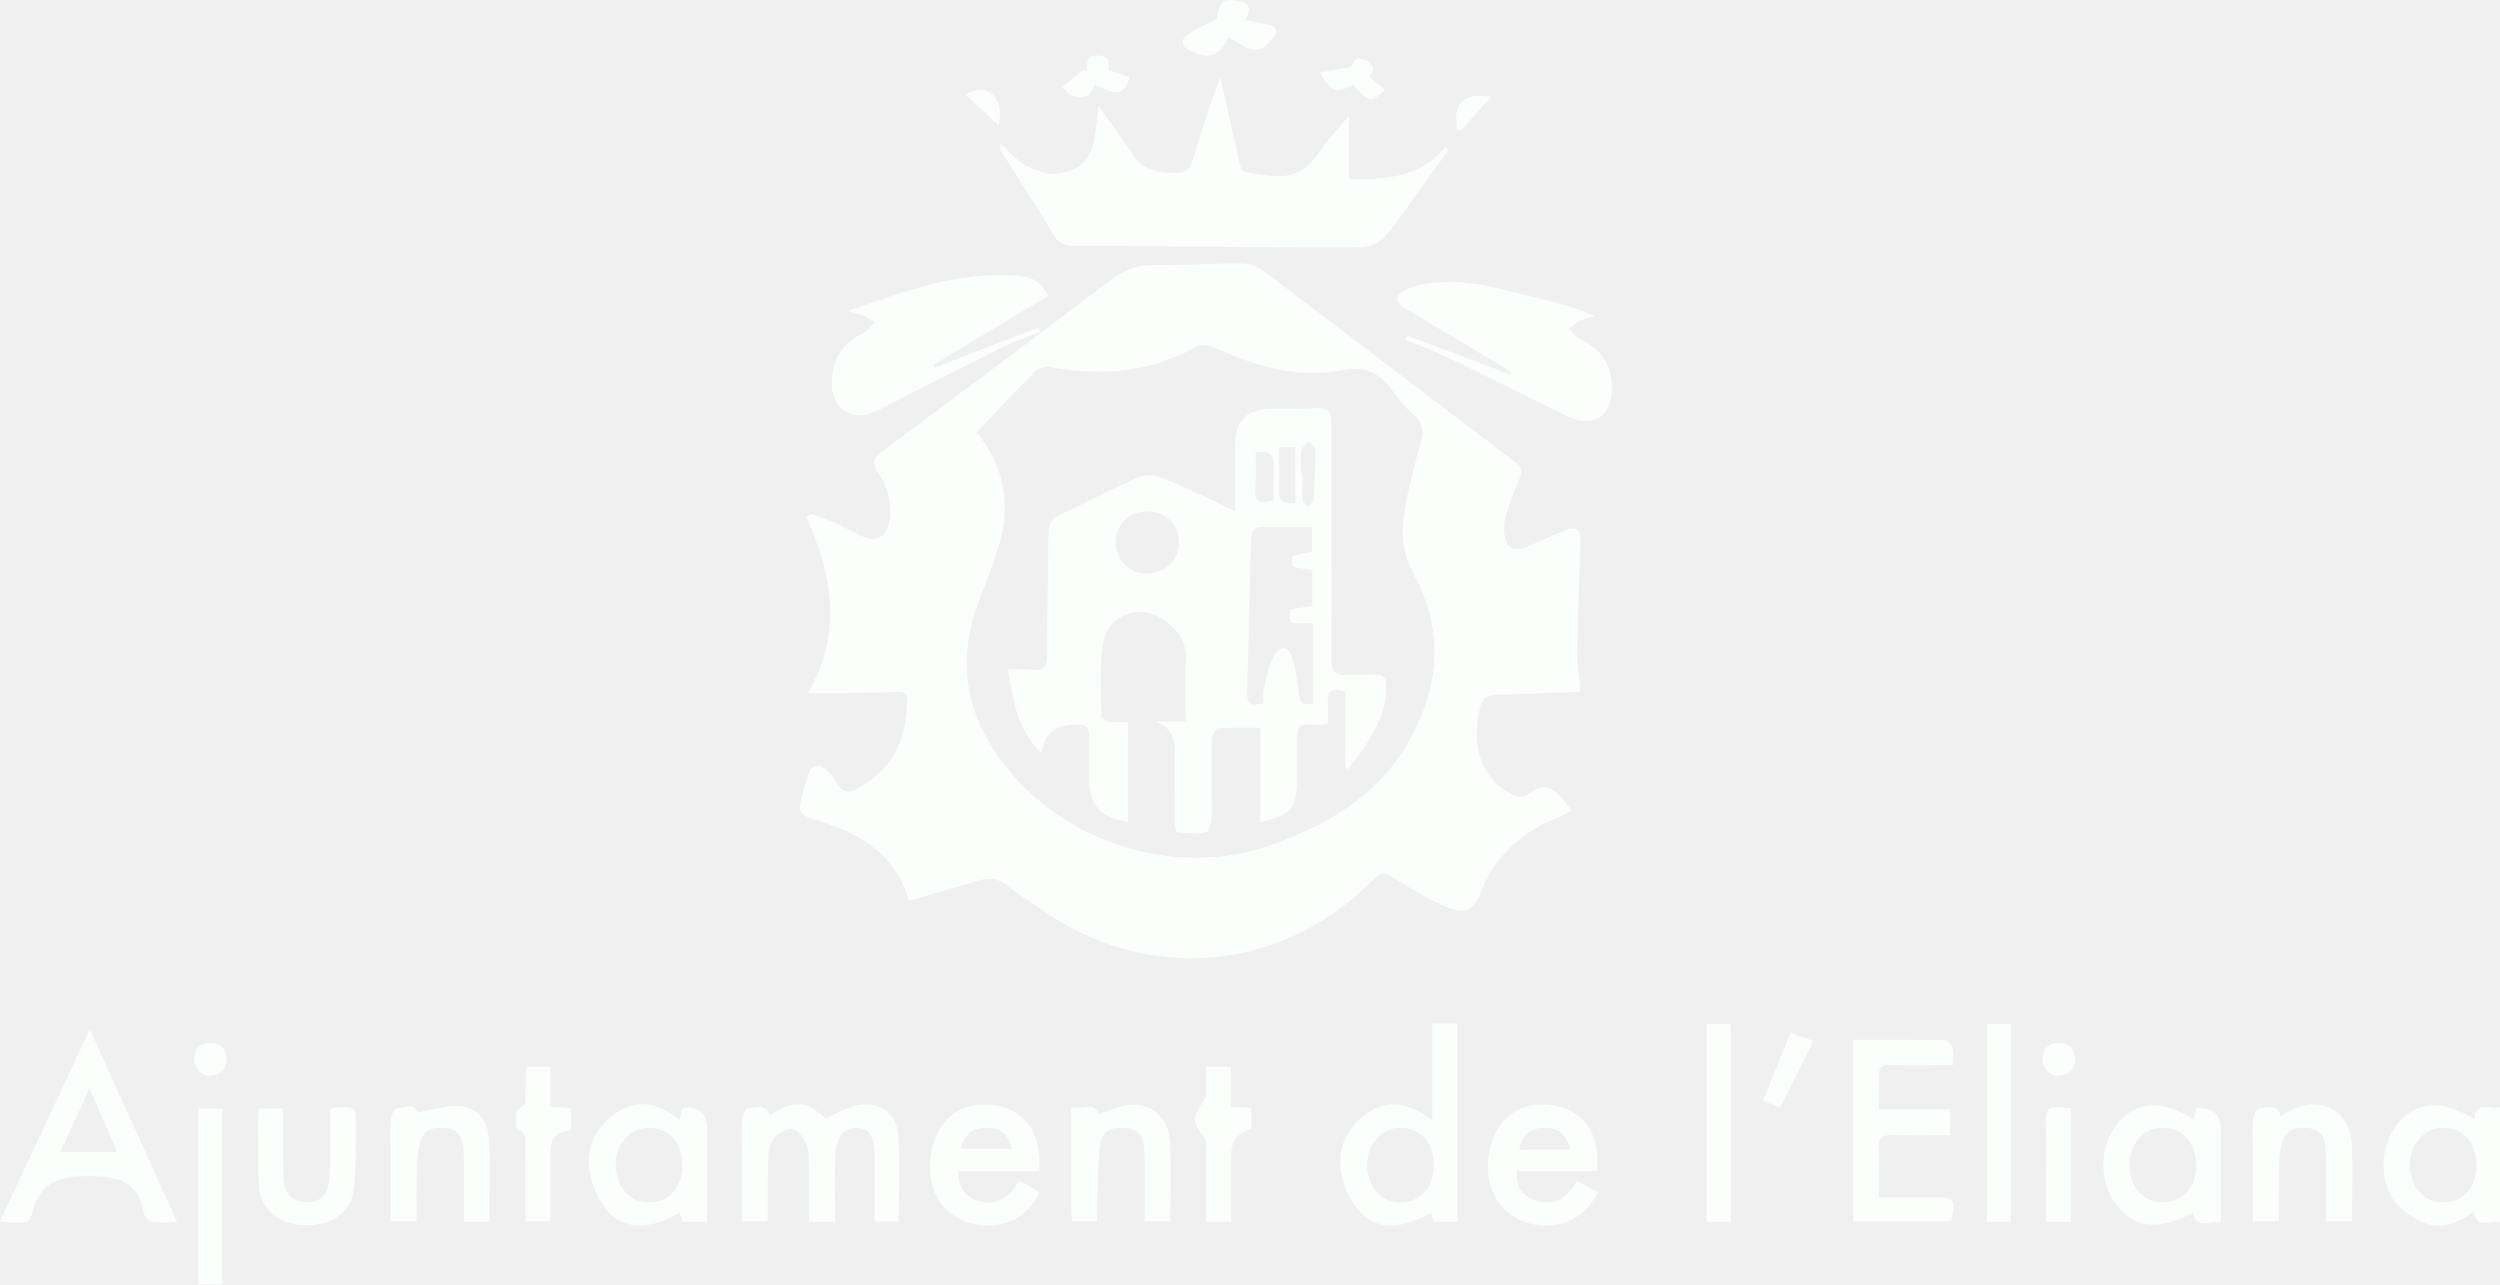
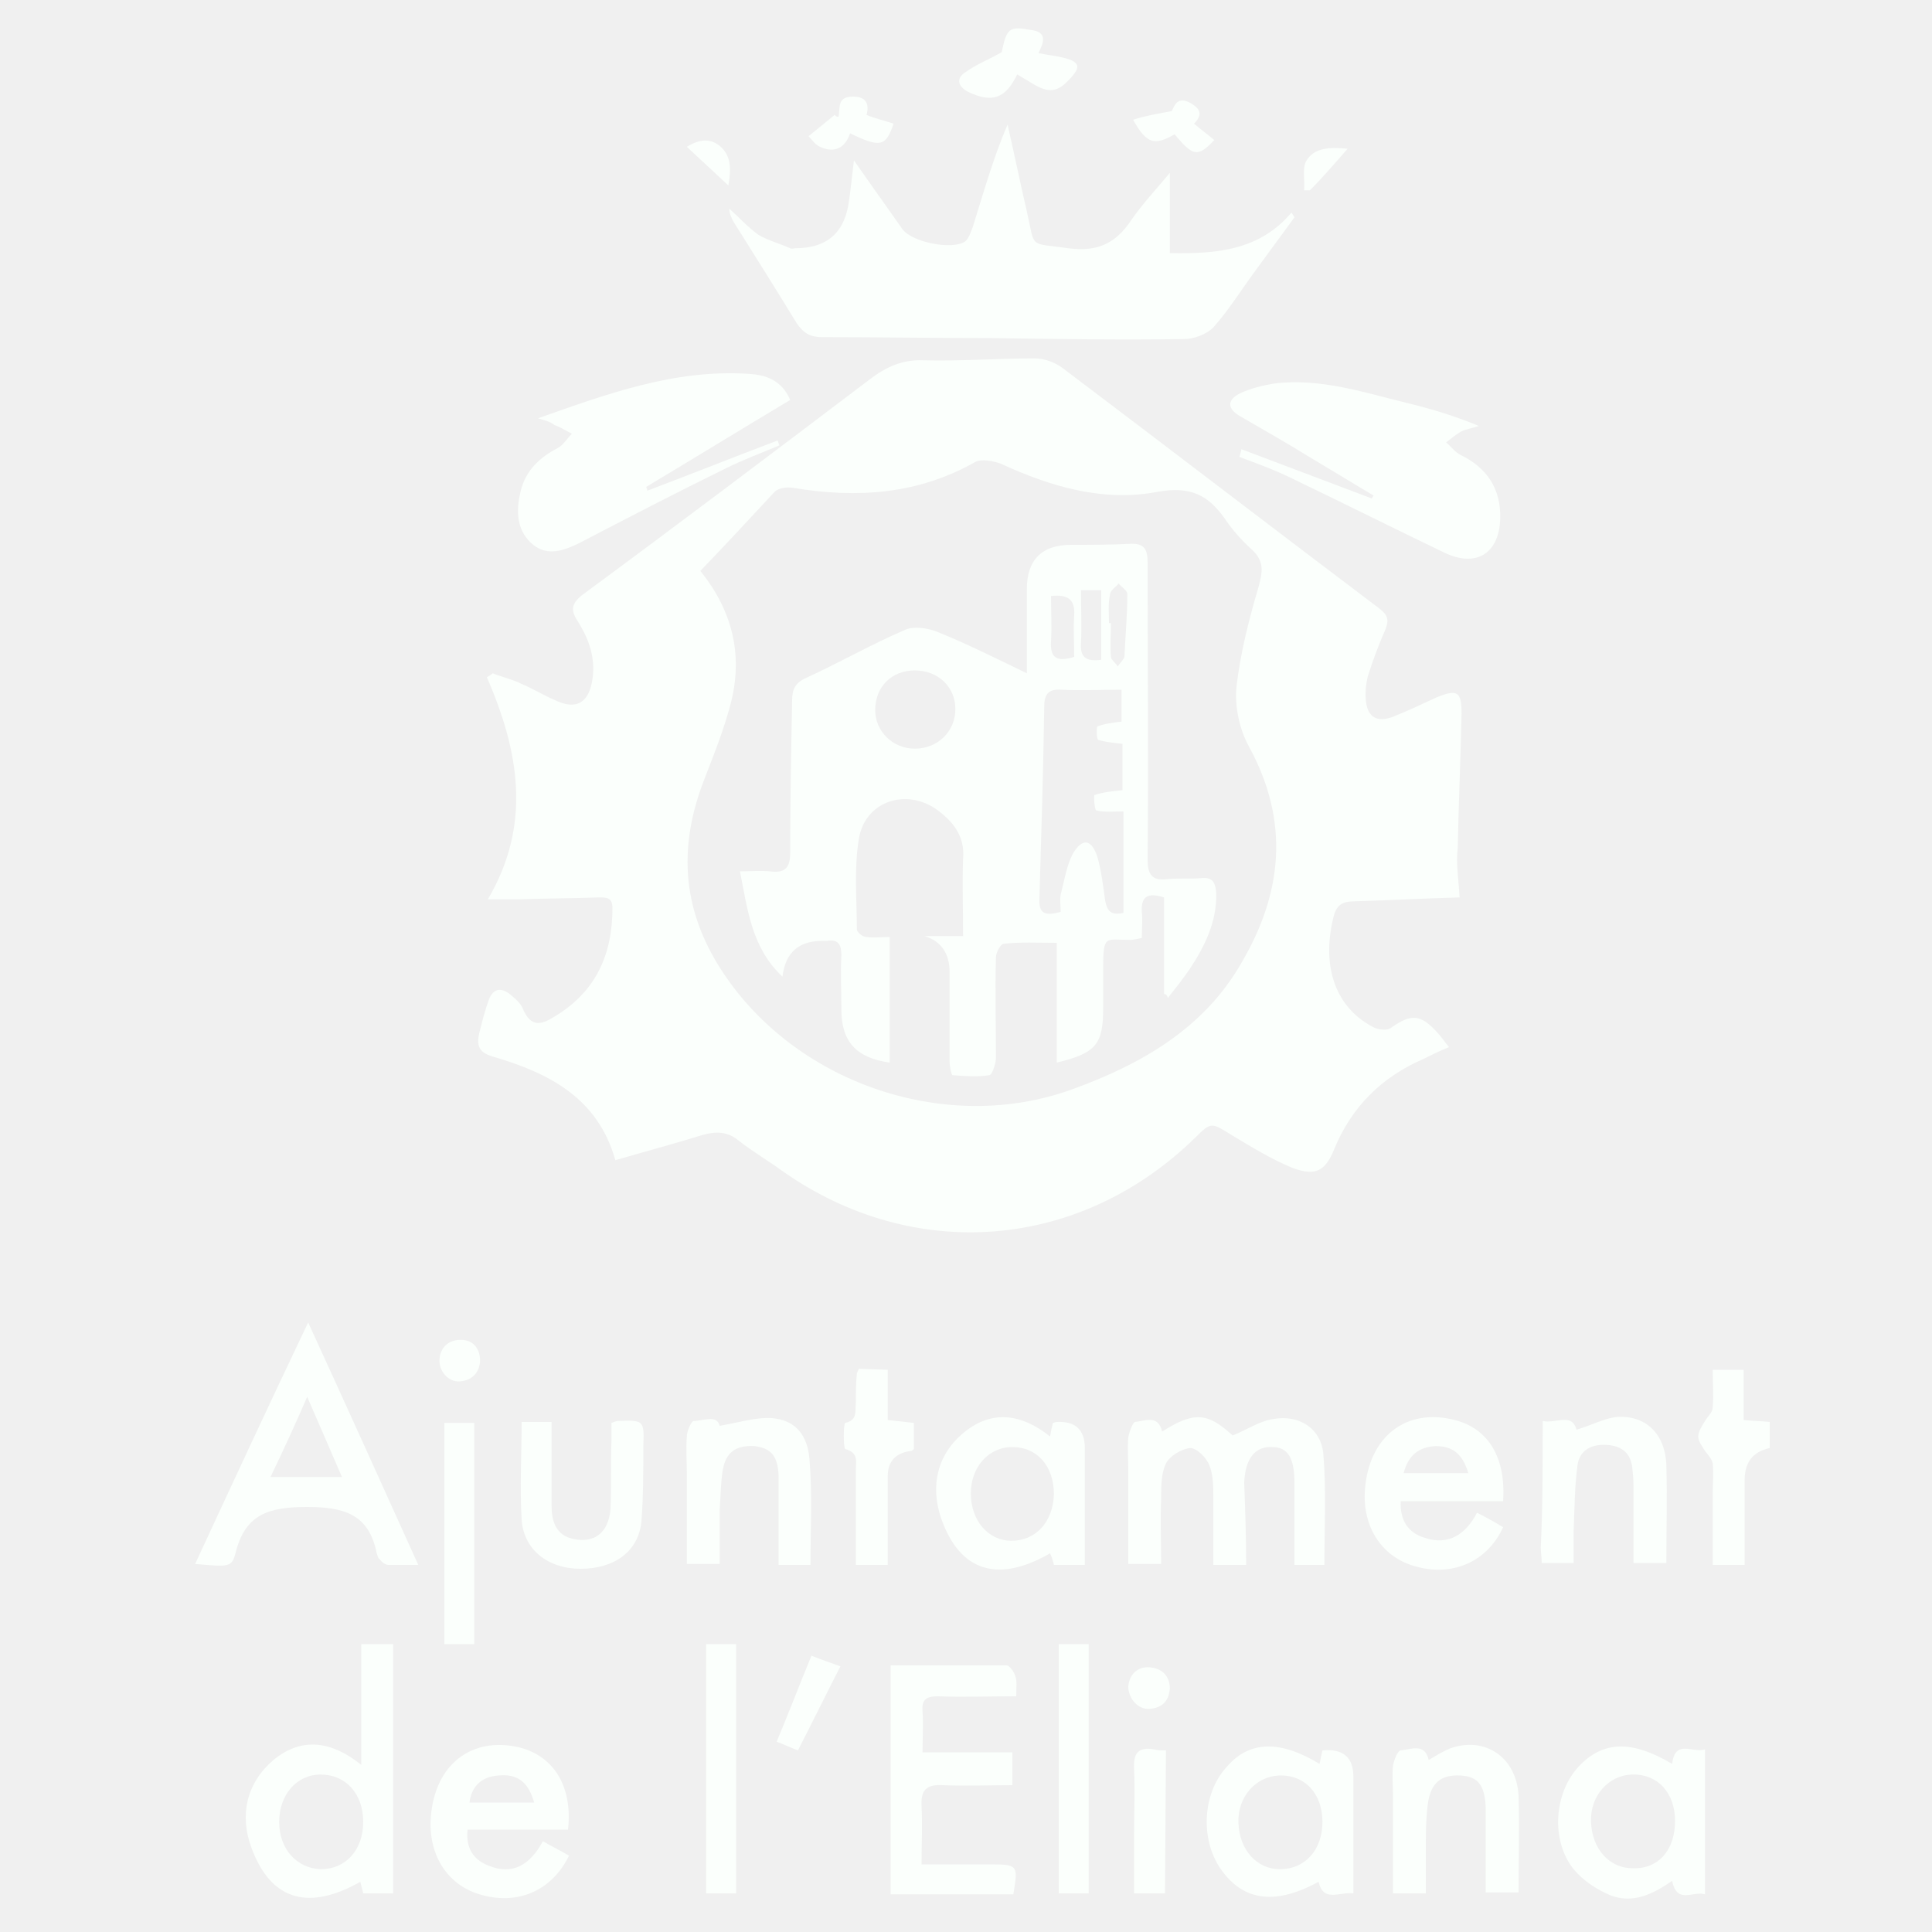
- <svg xmlns="http://www.w3.org/2000/svg" width="218" height="112" viewBox="0 0 218 112" fill="none">
-   <g id="Capa_1" clip-path="url(#clip0_85_259)">
-     <path id="Vector" d="M137.798 60.314C135.289 60.41 132.929 60.547 130.569 60.573C129.658 60.582 129.259 60.863 129.043 61.765C128.221 65.182 129.24 67.991 131.946 69.346C132.255 69.501 132.82 69.53 133.074 69.351C134.47 68.356 135.12 68.387 136.269 69.683C136.526 69.973 136.742 70.3 137.057 70.718C136.416 71.012 135.861 71.283 135.296 71.526C132.362 72.793 130.289 74.888 129.095 77.846C128.49 79.347 127.794 79.75 126.234 79.123C124.75 78.527 123.352 77.683 121.99 76.832C120.582 75.956 120.596 75.897 119.418 77.042C111.473 84.788 99.994 85.721 90.89 79.359C89.855 78.635 88.775 77.973 87.787 77.193C86.977 76.554 86.177 76.51 85.24 76.799C83.283 77.403 81.311 77.957 79.248 78.56C78.041 74.25 74.668 72.513 70.817 71.401C69.872 71.127 69.59 70.703 69.842 69.82C70.067 69.03 70.226 68.217 70.518 67.454C70.846 66.594 71.461 66.579 72.092 67.159C72.408 67.449 72.736 67.781 72.909 68.158C73.417 69.266 74.129 69.148 75.003 68.639C77.927 66.931 79.098 64.31 79.1 61.047C79.1 60.325 78.675 60.328 78.167 60.342C76.308 60.387 74.45 60.429 72.591 60.465C71.964 60.476 71.335 60.465 70.423 60.465C73.517 55.261 72.588 50.162 70.323 45.07C70.449 44.987 70.578 44.907 70.703 44.825C71.373 45.06 72.059 45.254 72.707 45.539C73.5 45.89 74.248 46.34 75.036 46.705C76.441 47.356 77.322 46.887 77.571 45.346C77.814 43.837 77.4 42.449 76.565 41.21C76 40.373 76.161 39.928 76.98 39.322C83.602 34.416 90.194 29.47 96.758 24.491C97.905 23.621 99.035 23.096 100.526 23.122C103.095 23.164 105.666 22.966 108.237 22.973C108.887 22.973 109.652 23.223 110.167 23.614C117.498 29.152 124.786 34.742 132.112 40.286C132.72 40.746 132.772 41.106 132.492 41.747C132.036 42.789 131.628 43.856 131.305 44.945C131.144 45.492 131.115 46.116 131.194 46.684C131.348 47.796 131.996 48.145 133.05 47.723C134.076 47.313 135.068 46.825 136.089 46.399C137.551 45.788 137.839 45.986 137.796 47.551C137.708 50.645 137.582 53.737 137.539 56.831C137.525 57.955 137.703 59.081 137.803 60.316L137.798 60.314ZM85.171 37.697C87.367 40.416 88.086 43.449 87.314 46.722C86.875 48.581 86.142 50.379 85.448 52.167C83.568 57.015 83.929 61.483 86.984 65.882C92.148 73.317 102.278 76.75 110.877 73.675C115.708 71.948 120.024 69.452 122.687 64.918C125.539 60.064 126.021 55.073 123.207 49.922C122.547 48.715 122.191 47.118 122.327 45.76C122.562 43.408 123.207 41.085 123.844 38.792C124.121 37.788 124.214 37.039 123.371 36.278C122.676 35.649 122.037 34.925 121.498 34.157C120.356 32.526 119.131 31.867 116.911 32.291C113.132 33.014 109.481 31.928 105.998 30.356C105.495 30.13 104.69 30.012 104.26 30.255C100.27 32.515 96.034 32.793 91.626 32.029C91.217 31.959 90.61 32.043 90.346 32.307C88.594 34.053 86.911 35.868 85.171 37.697Z" fill="#FBFFFC" />
-     <path id="Vector_2" d="M95.809 9.24C97.031 10.979 98.078 12.482 99.144 13.969C99.799 14.883 102.598 15.466 103.505 14.829C103.783 14.634 103.93 14.191 104.042 13.832C104.766 11.474 105.461 9.105 106.423 6.735C106.869 8.743 107.294 10.753 107.767 12.753C108.386 15.374 107.816 14.926 110.634 15.301C112.66 15.569 113.908 14.971 114.967 13.361C115.672 12.289 116.589 11.354 117.638 10.083V15.621C120.886 15.701 123.846 15.44 126.082 12.807C126.146 12.911 126.21 13.015 126.277 13.118C125.37 14.37 124.468 15.621 123.559 16.87C122.609 18.173 121.74 19.547 120.662 20.737C120.214 21.232 119.321 21.555 118.628 21.562C114.2 21.604 109.77 21.536 105.34 21.505C101.426 21.477 97.511 21.432 93.594 21.434C92.791 21.434 92.293 21.168 91.873 20.475C90.427 18.088 88.917 15.739 87.435 13.375C87.281 13.128 87.151 12.864 87.174 12.475C87.829 13.076 88.423 13.769 89.157 14.25C89.805 14.676 90.607 14.872 91.348 15.155C91.45 15.194 91.583 15.157 91.702 15.155C93.954 15.139 95.214 14.025 95.481 11.813C95.574 11.054 95.676 10.298 95.813 9.242L95.809 9.24Z" fill="#FBFFFC" />
-     <path id="Vector_3" d="M73.937 27.12C78.692 25.457 83.402 23.701 88.528 24.01C89.691 24.08 90.79 24.429 91.398 25.791C88.072 27.799 84.746 29.804 81.417 31.81C81.448 31.892 81.479 31.972 81.51 32.055C84.527 30.888 87.542 29.719 90.56 28.553C90.607 28.671 90.657 28.791 90.704 28.909C89.453 29.432 88.171 29.887 86.961 30.49C83.57 32.172 80.216 33.926 76.838 35.632C75.788 36.162 74.625 36.572 73.593 35.773C72.489 34.918 72.403 33.624 72.636 32.33C72.913 30.78 73.849 29.755 75.25 29.057C75.658 28.855 75.94 28.404 76.282 28.07C75.879 27.863 75.487 27.627 75.069 27.455C74.708 27.306 74.317 27.231 73.937 27.125V27.12Z" fill="#FBFFFC" />
-     <path id="Vector_4" d="M122.661 29.244C125.669 30.379 128.675 31.515 131.683 32.651C131.718 32.583 131.756 32.512 131.792 32.444C130.339 31.567 128.888 30.688 127.431 29.816C125.807 28.843 124.171 27.889 122.552 26.908C121.638 26.355 121.588 25.787 122.533 25.304C123.248 24.941 124.093 24.759 124.9 24.665C128.164 24.279 131.239 25.32 134.346 26.041C135.944 26.413 137.516 26.901 139.068 27.57C138.636 27.695 138.178 27.771 137.779 27.964C137.418 28.138 137.124 28.442 136.799 28.69C137.133 28.989 137.421 29.385 137.81 29.571C139.645 30.443 140.614 31.942 140.562 33.966C140.5 36.351 138.871 37.359 136.697 36.303C133.219 34.616 129.769 32.865 126.286 31.185C125.073 30.601 123.794 30.146 122.545 29.635C122.583 29.505 122.621 29.375 122.659 29.246L122.661 29.244Z" fill="#FBFFFC" />
-     <path id="Vector_5" d="M7.837 89.757C10.427 95.479 12.893 100.932 15.45 106.582C14.667 106.582 14.021 106.615 13.382 106.563C13.159 106.547 12.934 106.347 12.748 106.184C12.642 106.09 12.589 105.911 12.561 105.76C12.039 103.062 10.348 102.541 7.739 102.555C5.161 102.567 3.487 103.041 2.816 105.708C2.547 106.778 2.369 106.733 0 106.488C2.576 100.986 5.133 95.528 7.837 89.755V89.757ZM5.258 100.474H10.239C9.43 98.632 8.67 96.902 7.799 94.918C6.885 96.916 6.099 98.636 5.258 100.474Z" fill="#FBFFFC" />
-     <path id="Vector_6" d="M72.816 106.54H70.542C70.542 104.947 70.563 103.392 70.532 101.836C70.518 101.096 70.551 100.298 70.281 99.638C70.067 99.117 69.395 98.405 68.975 98.436C68.367 98.481 67.558 98.995 67.282 99.534C66.933 100.22 66.981 101.129 66.957 101.945C66.914 103.429 66.945 104.919 66.945 106.495H64.688C64.688 104.337 64.688 102.19 64.688 100.043C64.688 99.258 64.633 98.469 64.711 97.691C64.749 97.307 65.02 96.643 65.21 96.633C65.882 96.598 66.812 96.129 67.09 97.284C69.277 95.882 70.243 95.952 71.985 97.524C72.973 97.105 73.859 96.541 74.818 96.362C76.624 96.025 78.165 97.036 78.31 98.853C78.511 101.37 78.36 103.915 78.36 106.516H76.27C76.27 104.591 76.28 102.718 76.268 100.844C76.256 99.119 75.808 98.396 74.754 98.344C73.593 98.285 72.888 99.11 72.833 100.788C72.771 102.661 72.819 104.539 72.819 106.535L72.816 106.54Z" fill="#FBFFFC" />
-     <path id="Vector_7" d="M124.898 89.249H127.087V106.547H125.038C124.967 106.305 124.888 106.034 124.805 105.746C121.372 107.709 118.652 107.186 117.246 103.359C116.441 101.163 116.893 98.952 118.806 97.367C120.762 95.745 122.799 96.056 124.898 97.711V89.249ZM125.031 101.601C125.031 99.645 123.829 98.319 122.08 98.34C120.435 98.361 119.202 99.761 119.212 101.596C119.224 103.472 120.423 104.841 122.073 104.855C123.839 104.872 125.033 103.559 125.031 101.601Z" fill="#FBFFFC" />
-     <path id="Vector_8" d="M170.301 92.875C168.35 92.875 166.619 92.913 164.888 92.858C164.038 92.83 163.777 93.141 163.827 93.947C163.882 94.835 163.839 95.731 163.839 96.737H170.059V98.983C168.459 98.983 166.852 99.053 165.254 98.959C164.1 98.891 163.732 99.275 163.815 100.406C163.91 101.681 163.836 102.97 163.836 104.419C165.51 104.419 167.039 104.419 168.568 104.419C170.491 104.419 170.538 104.485 170.147 106.519H161.598V90.672C164.307 90.672 166.98 90.655 169.653 90.705C169.871 90.709 170.192 91.145 170.27 91.435C170.377 91.831 170.296 92.276 170.296 92.875H170.301Z" fill="#FBFFFC" />
-     <path id="Vector_9" d="M215.745 97.567C215.944 95.835 217.145 96.836 218 96.551V106.59C217.2 106.297 216.051 107.323 215.711 105.64C214.403 106.599 212.969 107.273 211.417 106.639C210.479 106.255 209.51 105.631 208.893 104.851C207.319 102.862 207.578 99.591 209.261 97.774C210.911 95.993 212.95 95.91 215.747 97.567H215.745ZM215.954 101.559C215.932 99.603 214.717 98.3 212.958 98.342C211.324 98.382 210.099 99.812 210.137 101.641C210.175 103.526 211.381 104.862 213.041 104.858C214.797 104.851 215.975 103.517 215.954 101.559Z" fill="#FBFFFC" />
-     <path id="Vector_10" d="M191.285 97.583C191.368 97.215 191.435 96.921 191.496 96.647C192.93 96.522 193.647 97.134 193.647 98.483C193.647 101.141 193.647 103.802 193.647 106.564C192.69 106.401 191.589 107.242 191.214 105.751C188.275 107.327 186.126 107.11 184.557 105.093C182.95 103.026 183.057 99.69 184.792 97.795C186.447 95.988 188.569 95.896 191.287 97.585L191.285 97.583ZM191.503 101.563C191.484 99.607 190.271 98.302 188.512 98.342C186.876 98.379 185.654 99.808 185.687 101.636C185.723 103.521 186.926 104.86 188.586 104.857C190.342 104.853 191.525 103.521 191.506 101.563H191.503Z" fill="#FBFFFC" />
-     <path id="Vector_11" d="M59.272 97.637C59.36 97.239 59.424 96.951 59.486 96.673C59.576 96.64 59.65 96.596 59.724 96.593C61.007 96.535 61.649 97.143 61.649 98.417C61.649 100.691 61.649 102.965 61.649 105.242C61.649 105.661 61.649 106.083 61.649 106.545H59.522C59.448 106.307 59.365 106.033 59.277 105.743C55.783 107.749 53.05 107.143 51.687 103.255C50.918 101.059 51.403 98.841 53.364 97.296C55.32 95.754 57.321 96.082 59.27 97.64L59.272 97.637ZM59.505 101.643C59.524 99.687 58.337 98.337 56.597 98.34C54.942 98.34 53.701 99.716 53.686 101.554C53.672 103.422 54.866 104.817 56.504 104.855C58.278 104.895 59.484 103.601 59.503 101.643H59.505Z" fill="#FBFFFC" />
-     <path id="Vector_12" d="M90.612 102.117H83.563C83.525 103.448 84.117 104.323 85.206 104.69C86.844 105.242 88.024 104.457 88.85 102.954C89.52 103.321 90.09 103.635 90.657 103.946C89.586 106.276 87.255 107.337 84.731 106.691C82.353 106.083 80.921 103.969 81.097 101.318C81.339 97.649 83.948 95.641 87.35 96.509C89.617 97.086 90.854 99.129 90.614 102.117H90.612ZM83.768 100.199H88.273C87.872 98.842 87.227 98.335 86.004 98.342C84.793 98.349 84.083 98.922 83.768 100.199Z" fill="#FBFFFC" />
-     <path id="Vector_13" d="M139.261 102.1H132.279C132.129 103.352 132.692 104.188 133.684 104.598C135.4 105.31 136.652 104.532 137.523 102.956C138.202 103.328 138.772 103.642 139.339 103.953C138.176 106.316 135.894 107.336 133.373 106.681C130.997 106.066 129.577 103.943 129.764 101.292C130.021 97.665 132.563 95.681 135.923 96.49C138.275 97.055 139.564 99.15 139.261 102.098V102.1ZM136.929 100.246C136.559 98.82 135.787 98.252 134.467 98.349C133.318 98.434 132.625 99.082 132.485 100.246H136.929Z" fill="#FBFFFC" />
-     <path id="Vector_14" d="M198.856 97.326C199.418 97.025 199.848 96.728 200.321 96.553C202.761 95.66 204.964 97.131 205.076 99.805C205.166 101.997 205.095 104.193 205.095 106.486H202.839C202.839 105.43 202.839 104.346 202.839 103.262C202.839 102.36 202.849 101.457 202.82 100.557C202.771 99.009 202.308 98.429 201.106 98.342C199.763 98.243 199.055 98.794 198.839 100.317C198.692 101.358 198.73 102.426 198.711 103.484C198.692 104.459 198.706 105.437 198.706 106.5H196.444C196.444 104.217 196.444 101.952 196.444 99.688C196.444 99.021 196.384 98.347 196.467 97.689C196.517 97.305 196.778 96.645 196.973 96.636C197.645 96.603 198.583 96.134 198.856 97.326Z" fill="#FBFFFC" />
-     <path id="Vector_15" d="M93.413 96.558C94.379 96.782 95.417 95.95 95.773 97.185C96.685 96.886 97.554 96.424 98.453 96.344C100.495 96.162 101.936 97.51 102.033 99.7C102.133 101.929 102.055 104.165 102.055 106.491H99.807C99.807 104.877 99.809 103.241 99.807 101.608C99.807 101.099 99.802 100.588 99.764 100.079C99.69 99.106 99.239 98.458 98.185 98.347C96.984 98.222 96.103 98.653 95.946 99.751C95.733 101.255 95.745 102.791 95.68 104.313C95.652 105.013 95.676 105.716 95.676 106.5H93.48C93.456 106.13 93.416 105.786 93.416 105.44C93.411 102.546 93.413 99.652 93.413 96.556V96.558Z" fill="#FBFFFC" />
-     <path id="Vector_16" d="M42.664 106.529H40.456C40.456 105.442 40.458 104.358 40.456 103.272C40.451 102.292 40.47 101.309 40.425 100.331C40.363 98.988 39.865 98.427 38.735 98.342C37.455 98.246 36.752 98.738 36.515 100.079C36.358 100.958 36.353 101.87 36.332 102.768C36.304 103.979 36.325 105.192 36.325 106.496H34.062C34.062 104.42 34.062 102.353 34.062 100.284C34.062 99.421 34.01 98.554 34.086 97.697C34.12 97.312 34.392 96.646 34.583 96.636C35.254 96.606 36.19 96.139 36.399 96.997C37.624 96.796 38.842 96.372 40.019 96.459C41.595 96.577 42.521 97.612 42.628 99.332C42.773 101.703 42.664 104.09 42.664 106.529Z" fill="#FBFFFC" />
-     <path id="Vector_17" d="M24.7 96.664C24.7 98.648 24.669 100.566 24.711 102.482C24.735 103.493 24.965 104.473 26.162 104.77C27.634 105.135 28.659 104.346 28.742 102.689C28.821 101.122 28.773 99.551 28.78 97.979C28.78 97.557 28.78 97.135 28.78 96.725C28.999 96.654 29.106 96.591 29.215 96.586C31.043 96.499 31.062 96.501 31.038 98.273C31.014 100.038 31.05 101.813 30.872 103.564C30.661 105.644 28.996 106.858 26.668 106.841C24.393 106.825 22.701 105.529 22.572 103.436C22.435 101.219 22.541 98.985 22.541 96.664H24.697H24.7Z" fill="#FBFFFC" />
-     <path id="Vector_18" d="M175.339 106.528H173.261V89.293H175.339V106.528Z" fill="#FBFFFC" />
-     <path id="Vector_19" d="M150.919 106.554H148.818V89.303H150.919V106.554Z" fill="#FBFFFC" />
-     <path id="Vector_20" d="M19.37 112H17.309V96.664H19.37V112Z" fill="#FBFFFC" />
-     <path id="Vector_21" d="M48.001 93.019V96.478C48.675 96.542 49.207 96.594 49.793 96.648V98.425C49.727 98.479 49.672 98.561 49.61 98.571C48.54 98.695 48.005 99.286 48.003 100.343C48.003 102.374 48.003 104.405 48.003 106.512H45.819C45.819 105.701 45.819 104.86 45.819 104.021C45.819 102.647 45.831 101.276 45.814 99.902C45.807 99.351 45.997 98.736 45.099 98.512C44.945 98.474 44.952 96.742 45.111 96.702C46.014 96.481 45.793 95.866 45.816 95.321C45.845 94.657 45.84 93.99 45.857 93.323C45.857 93.252 45.909 93.182 45.971 93.017H48.003L48.001 93.019Z" fill="#FBFFFC" />
-     <path id="Vector_22" d="M107.354 106.526H105.17C105.17 104.886 105.17 103.255 105.17 101.625C105.17 100.918 105.222 100.206 105.143 99.509C105.108 99.202 104.79 98.931 104.623 98.632C104.443 98.305 104.163 97.96 104.161 97.623C104.158 97.277 104.422 96.919 104.6 96.579C104.771 96.254 105.113 95.96 105.143 95.632C105.222 94.786 105.17 93.928 105.17 93.002H107.339V96.495C108.023 96.546 108.526 96.584 109.115 96.629V98.46C107.941 98.73 107.354 99.489 107.354 100.736C107.354 102.647 107.354 104.556 107.354 106.524V106.526Z" fill="#FBFFFC" />
-     <path id="Vector_23" d="M180.578 106.552H178.404C178.404 105.126 178.404 103.729 178.404 102.331C178.404 100.882 178.475 99.428 178.38 97.986C178.306 96.862 178.658 96.376 179.811 96.567C180.039 96.605 180.272 96.605 180.581 96.629V106.552H180.578Z" fill="#FBFFFC" />
-     <path id="Vector_24" d="M108.598 1.772C109.269 1.897 109.849 1.979 110.414 2.116C111.416 2.357 111.534 2.715 110.889 3.459C109.967 4.524 109.329 4.612 108.13 3.843C107.802 3.634 107.472 3.431 107.138 3.221C106.361 4.913 105.367 5.236 103.747 4.418C102.995 4.039 102.936 3.49 103.52 3.059C104.248 2.519 105.12 2.168 106.088 1.65C106.413 -0.014 106.629 -0.174 108.097 0.123C109.191 0.344 108.958 0.994 108.595 1.772H108.598Z" fill="#FBFFFC" />
-     <path id="Vector_25" d="M156.14 90.05C156.802 90.293 157.384 90.502 158.129 90.776C157.144 92.736 156.192 94.633 155.209 96.589C154.67 96.365 154.25 96.191 153.733 95.974C154.549 93.964 155.326 92.055 156.14 90.05Z" fill="#FBFFFC" />
-     <path id="Vector_26" d="M94.719 6.242C94.857 5.644 94.615 4.831 95.704 4.847C96.671 4.862 96.815 5.392 96.647 6.108C97.345 6.344 97.924 6.539 98.503 6.733C97.995 8.307 97.546 8.394 95.476 7.369C95.137 8.399 94.418 8.754 93.416 8.307C93.105 8.168 92.886 7.826 92.625 7.576L94.444 6.106C94.536 6.151 94.626 6.198 94.719 6.242Z" fill="#FBFFFC" />
-     <path id="Vector_27" d="M117.792 5.839C117.994 5.434 118.22 4.739 119.145 5.285C119.796 5.67 119.974 6.073 119.371 6.681C119.867 7.081 120.311 7.439 120.757 7.802C119.642 8.999 119.305 8.936 117.98 7.371C116.596 8.172 116.062 8.026 115.079 6.336C115.967 6.174 116.75 6.03 117.79 5.839H117.792Z" fill="#FBFFFC" />
-     <path id="Vector_28" d="M180.963 92.375C180.92 93.264 180.407 93.74 179.555 93.801C178.757 93.86 178.05 93.092 178.112 92.286C178.178 91.397 178.753 90.912 179.583 90.933C180.424 90.954 180.941 91.48 180.96 92.375H180.963Z" fill="#FBFFFC" />
-     <path id="Vector_29" d="M19.764 92.394C19.709 93.283 19.192 93.751 18.339 93.799C17.537 93.846 16.844 93.073 16.917 92.267C16.998 91.381 17.577 90.9 18.408 90.933C19.246 90.966 19.761 91.496 19.766 92.394H19.764Z" fill="#FBFFFC" />
-     <path id="Vector_30" d="M127.008 11.278C127.044 10.604 126.866 9.817 127.16 9.284C127.69 8.323 128.734 8.266 130.011 8.438C129.071 9.494 128.245 10.42 127.421 11.349C127.284 11.325 127.146 11.304 127.008 11.28V11.278Z" fill="#FBFFFC" />
-     <path id="Vector_31" d="M84.193 8.262C85.043 7.729 85.821 7.633 86.481 8.201C87.262 8.872 87.281 9.801 87.079 10.927C86.047 9.975 85.149 9.146 84.193 8.262Z" fill="#FBFFFC" />
-     <path id="Vector_32" d="M117.315 66.97V60.299C116.261 59.993 115.689 60.153 115.777 61.312C115.819 61.89 115.784 62.472 115.784 63.103C115.428 63.153 115.205 63.207 114.979 63.209C113.239 63.238 113.082 62.809 113.092 65.189C113.096 66.091 113.085 66.994 113.092 67.897C113.111 70.448 112.634 71.047 109.894 71.712V63.459C108.553 63.459 107.38 63.412 106.217 63.502C106.003 63.518 105.675 64.091 105.67 64.411C105.63 66.725 105.687 69.044 105.647 71.358C105.64 71.787 105.393 72.536 105.155 72.579C104.336 72.725 103.47 72.654 102.629 72.569C102.532 72.56 102.447 71.945 102.444 71.608C102.425 69.527 102.432 67.446 102.425 65.368C102.422 64.075 101.848 63.257 100.704 62.915H103.384C103.384 61.02 103.292 59.267 103.413 57.53C103.52 55.987 102.753 55.011 101.651 54.168C99.515 52.535 96.59 53.506 96.174 56.161C95.856 58.195 96.02 60.304 96.034 62.38C96.034 62.58 96.457 62.898 96.723 62.948C97.214 63.04 97.734 62.974 98.351 62.974V71.681C95.984 71.328 94.983 70.218 94.975 68.012C94.971 66.756 94.93 65.5 94.957 64.244C94.971 63.514 94.745 63.108 93.94 63.214C93.824 63.228 93.703 63.214 93.584 63.214C91.975 63.206 91.055 64.029 90.826 65.684C88.675 63.65 88.397 61.096 87.875 58.383C88.642 58.383 89.297 58.325 89.938 58.398C90.961 58.515 91.315 58.181 91.31 57.113C91.296 53.581 91.41 50.049 91.424 46.516C91.426 45.765 91.612 45.296 92.34 44.954C94.66 43.863 96.915 42.633 99.265 41.615C99.885 41.346 100.837 41.45 101.497 41.721C103.527 42.548 105.488 43.538 107.712 44.575C107.712 42.477 107.717 40.611 107.712 38.742C107.706 36.702 108.727 35.671 110.777 35.651C112.121 35.637 113.469 35.665 114.81 35.594C115.796 35.542 116.095 35.905 116.092 36.881C116.073 43.75 116.14 50.619 116.097 57.488C116.09 58.64 116.482 58.932 117.524 58.845C118.31 58.779 119.105 58.85 119.896 58.81C120.627 58.772 120.857 59.109 120.879 59.788C120.94 61.817 120.062 63.514 118.991 65.137C118.55 65.806 118.027 66.424 117.543 67.065C117.467 67.034 117.391 67.006 117.315 66.975V66.97ZM114.485 61.341V54.335C113.794 54.335 113.177 54.403 112.603 54.281C112.479 54.255 112.403 53.218 112.477 53.194C113.08 53.011 113.723 52.954 114.44 52.848V49.681C113.78 49.587 113.241 49.575 112.766 49.394C112.643 49.346 112.631 48.515 112.728 48.482C113.265 48.291 113.849 48.234 114.426 48.13V45.951C112.973 45.951 111.629 45.993 110.29 45.937C109.424 45.901 109.099 46.208 109.082 47.072C108.994 51.505 108.883 55.94 108.74 60.37C108.702 61.499 109.208 61.602 110.184 61.306C110.184 60.877 110.108 60.471 110.198 60.108C110.438 59.135 110.573 58.077 111.071 57.243C111.717 56.166 112.368 56.296 112.719 57.495C113.001 58.464 113.139 59.484 113.246 60.492C113.327 61.254 113.628 61.562 114.488 61.343L114.485 61.341ZM100.037 44.596C98.434 44.608 97.283 45.755 97.288 47.341C97.293 48.819 98.525 50.037 100.001 50.018C101.606 49.999 102.81 48.835 102.81 47.306C102.81 45.708 101.658 44.584 100.037 44.596ZM112.952 43.832V38.999H111.532C111.532 40.26 111.57 41.459 111.52 42.657C111.477 43.665 111.924 43.995 112.952 43.832ZM111.057 43.623C111.057 42.671 111.01 41.702 111.069 40.741C111.138 39.647 110.656 39.27 109.486 39.421C109.486 40.486 109.535 41.528 109.471 42.565C109.407 43.608 109.759 44.037 111.055 43.623H111.057ZM113.441 41.259H113.571C113.571 42.039 113.533 42.821 113.595 43.594C113.614 43.821 113.92 44.023 114.096 44.235C114.25 44.009 114.521 43.79 114.537 43.552C114.637 42.112 114.708 40.67 114.708 39.23C114.708 38.987 114.31 38.745 114.096 38.502C113.878 38.759 113.512 38.992 113.472 39.275C113.379 39.925 113.441 40.597 113.441 41.259Z" fill="#FBFFFC" />
+ <svg xmlns="http://www.w3.org/2000/svg" version="1.1" id="Capa_1" x="0px" y="0px" viewBox="0 0 200 200" style="enable-background:new 0 0 200 200;" xml:space="preserve">
+   <style type="text/css">
+ 	.st0{fill:#FBFFFC;}
+ </style>
+   <g>
+     <g id="Capa_1_00000133531032991682965460000009649727275653591432_">
+       <path id="Vector" class="st0" d="M151.1,92.9c-3.7,0.1-7.3,0.3-10.8,0.4c-1.4,0-2,0.4-2.3,1.8c-1.2,5.1,0.3,9.3,4.3,11.3    c0.5,0.2,1.3,0.3,1.7,0c2.1-1.5,3.1-1.4,4.8,0.5c0.4,0.4,0.7,0.9,1.2,1.5c-1,0.4-1.8,0.8-2.6,1.2c-4.4,1.9-7.5,5-9.3,9.4    c-0.9,2.2-1.9,2.8-4.3,1.9c-2.2-0.9-4.3-2.2-6.3-3.4c-2.1-1.3-2.1-1.4-3.8,0.3c-11.9,11.6-29,13-42.6,3.5    c-1.5-1.1-3.2-2.1-4.6-3.2c-1.2-1-2.4-1-3.8-0.6c-2.9,0.9-5.9,1.7-9,2.6c-1.8-6.4-6.8-9-12.6-10.7c-1.4-0.4-1.8-1-1.5-2.4    c0.3-1.2,0.6-2.4,1-3.5c0.5-1.3,1.4-1.3,2.4-0.4c0.5,0.4,1,0.9,1.2,1.5c0.8,1.7,1.8,1.5,3.1,0.7c4.4-2.6,6.1-6.5,6.1-11.3    c0-1.1-0.6-1.1-1.4-1.1c-2.8,0.1-5.6,0.1-8.3,0.2c-0.9,0-1.9,0-3.2,0c4.6-7.8,3.2-15.4-0.1-23c0.2-0.1,0.4-0.2,0.6-0.4    c1,0.4,2,0.6,3,1.1c1.2,0.5,2.3,1.2,3.5,1.7c2.1,1,3.4,0.3,3.8-2c0.4-2.3-0.3-4.3-1.5-6.2c-0.8-1.2-0.6-1.9,0.6-2.8    c9.9-7.3,19.7-14.7,29.6-22.2c1.7-1.3,3.4-2.1,5.6-2c3.8,0.1,7.7-0.2,11.5-0.2c1,0,2.1,0.4,2.9,1c11,8.3,21.8,16.6,32.8,24.9    c0.9,0.7,1,1.2,0.6,2.2c-0.7,1.6-1.3,3.2-1.8,4.8c-0.2,0.8-0.3,1.7-0.2,2.6c0.2,1.7,1.2,2.2,2.8,1.6c1.5-0.6,3-1.3,4.5-2    c2.2-0.9,2.6-0.6,2.6,1.7c-0.1,4.6-0.3,9.2-0.4,13.9C150.7,89.4,151,91.1,151.1,92.9L151.1,92.9z M72.5,59.1    c3.3,4.1,4.4,8.6,3.2,13.5c-0.7,2.8-1.8,5.5-2.8,8.1c-2.8,7.2-2.3,13.9,2.3,20.5c7.7,11.1,22.9,16.2,35.7,11.6    c7.2-2.6,13.7-6.3,17.6-13.1c4.3-7.3,5-14.7,0.8-22.4c-1-1.8-1.5-4.2-1.3-6.2c0.4-3.5,1.3-7,2.3-10.4c0.4-1.5,0.6-2.6-0.7-3.8    c-1-0.9-2-2-2.8-3.2c-1.7-2.4-3.5-3.4-6.9-2.8c-5.6,1.1-11.1-0.5-16.3-2.9c-0.8-0.3-2-0.5-2.6-0.2c-6,3.4-12.3,3.8-18.9,2.7    c-0.6-0.1-1.5,0-1.9,0.4C77.6,53.7,75.1,56.4,72.5,59.1z" />
+       <path id="Vector_2" class="st0" d="M88.4,16.6c1.8,2.6,3.4,4.8,5,7.1c1,1.4,5.2,2.2,6.5,1.3c0.4-0.3,0.6-1,0.8-1.5    c1.1-3.5,2.1-7.1,3.6-10.6c0.7,3,1.3,6,2,9c0.9,3.9,0.1,3.2,4.3,3.8c3,0.4,4.9-0.5,6.5-2.9c1.1-1.6,2.4-3,4-4.9v8.3    c4.9,0.1,9.3-0.3,12.6-4.2c0.1,0.2,0.2,0.3,0.3,0.5c-1.4,1.9-2.7,3.7-4.1,5.6c-1.4,1.9-2.7,4-4.3,5.8c-0.7,0.7-2,1.2-3,1.2    c-6.6,0.1-13.2,0-19.9-0.1c-5.8,0-11.7-0.1-17.6-0.1c-1.2,0-1.9-0.4-2.6-1.4c-2.2-3.6-4.4-7.1-6.6-10.6c-0.2-0.4-0.4-0.8-0.4-1.3    c1,0.9,1.9,1.9,3,2.7c1,0.6,2.2,0.9,3.3,1.4c0.2,0.1,0.4,0,0.5,0c3.4,0,5.2-1.7,5.6-5C88.1,19.3,88.2,18.2,88.4,16.6L88.4,16.6z" />
+       <path id="Vector_3" class="st0" d="M55.7,43.3c7.1-2.5,14.1-5.1,21.8-4.6c1.7,0.1,3.4,0.6,4.3,2.7c-5,3-9.9,6-14.9,9    c0,0.1,0.1,0.2,0.1,0.4c4.5-1.7,9-3.5,13.5-5.2c0.1,0.2,0.1,0.4,0.2,0.5c-1.9,0.8-3.8,1.5-5.6,2.4c-5.1,2.5-10.1,5.1-15.1,7.7    c-1.6,0.8-3.3,1.4-4.8,0.2c-1.6-1.3-1.8-3.2-1.4-5.1c0.4-2.3,1.8-3.8,3.9-4.9c0.6-0.3,1-1,1.5-1.5c-0.6-0.3-1.2-0.7-1.8-0.9    C56.9,43.6,56.3,43.5,55.7,43.3L55.7,43.3z" />
+       <path id="Vector_4" class="st0" d="M128.5,46.5c4.5,1.7,9,3.4,13.5,5.1c0.1-0.1,0.1-0.2,0.2-0.3c-2.2-1.3-4.3-2.6-6.5-3.9    c-2.4-1.5-4.9-2.9-7.3-4.3c-1.4-0.8-1.4-1.7,0-2.4c1.1-0.5,2.3-0.8,3.5-1c4.9-0.6,9.5,1,14.1,2.1c2.4,0.6,4.7,1.3,7.1,2.3    c-0.6,0.2-1.3,0.3-1.9,0.6c-0.5,0.3-1,0.7-1.5,1.1c0.5,0.4,0.9,1,1.5,1.3c2.7,1.3,4.2,3.5,4.1,6.6c-0.1,3.6-2.5,5.1-5.8,3.5    c-5.2-2.5-10.4-5.1-15.6-7.6c-1.8-0.9-3.7-1.6-5.6-2.3C128.4,46.9,128.5,46.7,128.5,46.5L128.5,46.5z" />
+       <path id="Vector_5" class="st0" d="M31.9,136.9c3.9,8.5,7.6,16.7,11.4,25.1c-1.2,0-2.1,0-3.1,0c-0.3,0-0.7-0.3-0.9-0.6    c-0.2-0.1-0.2-0.4-0.3-0.6c-0.8-4-3.3-4.8-7.2-4.8c-3.9,0-6.4,0.7-7.4,4.7c-0.4,1.6-0.7,1.5-4.2,1.2    C24,153.7,27.8,145.5,31.9,136.9L31.9,136.9z M28,152.9h7.4c-1.2-2.8-2.3-5.3-3.6-8.3C30.5,147.6,29.3,150.2,28,152.9z" />
+       <path id="Vector_6" class="st0" d="M129,162h-3.4c0-2.4,0-4.7,0-7c0-1.1,0-2.3-0.4-3.3c-0.3-0.8-1.3-1.8-2-1.8    c-0.9,0.1-2.1,0.8-2.5,1.6c-0.5,1-0.5,2.4-0.5,3.6c-0.1,2.2,0,4.4,0,6.8h-3.4c0-3.2,0-6.4,0-9.6c0-1.2-0.1-2.4,0-3.5    c0.1-0.6,0.5-1.6,0.7-1.6c1-0.1,2.4-0.8,2.8,1c3.3-2.1,4.7-2,7.3,0.4c1.5-0.6,2.8-1.5,4.2-1.7c2.7-0.5,5,1,5.2,3.7    c0.3,3.8,0.1,7.6,0.1,11.4h-3.1c0-2.9,0-5.7,0-8.5c0-2.6-0.7-3.7-2.3-3.7c-1.7-0.1-2.8,1.1-2.9,3.7C128.9,156.2,129,159,129,162    L129,162z" />
+       <path id="Vector_7" class="st0" d="M37.4,170.2h3.3V196h-3.1c-0.1-0.4-0.2-0.8-0.3-1.2c-5.1,2.9-9.2,2.2-11.3-3.6    c-1.2-3.3-0.5-6.6,2.3-9c2.9-2.4,6-2,9.1,0.5V170.2z M37.6,188.6c0-2.9-1.8-4.9-4.4-4.9c-2.5,0-4.3,2.1-4.3,4.9    c0,2.8,1.8,4.8,4.3,4.9C35.8,193.5,37.6,191.5,37.6,188.6z" />
+       <path id="Vector_8" class="st0" d="M105.2,175.6c-2.9,0-5.5,0.1-8.1,0c-1.3,0-1.7,0.4-1.6,1.6c0.1,1.3,0,2.7,0,4.2h9.3v3.4    c-2.4,0-4.8,0.1-7.2,0c-1.7-0.1-2.3,0.5-2.2,2.2c0.1,1.9,0,3.8,0,6c2.5,0,4.8,0,7.1,0c2.9,0,2.9,0.1,2.4,3.1H92.2v-23.7    c4,0,8,0,12,0c0.3,0,0.8,0.7,0.9,1.1C105.3,174,105.2,174.7,105.2,175.6L105.2,175.6z" />
+       <path id="Vector_9" class="st0" d="M173.1,182.6c0.3-2.6,2.1-1.1,3.4-1.5v15c-1.2-0.4-2.9,1.1-3.4-1.4c-2,1.4-4.1,2.4-6.4,1.5    c-1.4-0.6-2.8-1.5-3.8-2.7c-2.4-3-2-7.9,0.5-10.6C165.9,180.2,168.9,180.1,173.1,182.6L173.1,182.6z M173.4,188.5    c0-2.9-1.8-4.9-4.5-4.8c-2.4,0.1-4.3,2.2-4.2,4.9c0.1,2.8,1.9,4.8,4.3,4.8C171.7,193.5,173.4,191.5,173.4,188.5z" />
+       <path id="Vector_10" class="st0" d="M136.6,182.6c0.1-0.5,0.2-1,0.3-1.4c2.1-0.2,3.2,0.7,3.2,2.7c0,4,0,7.9,0,12.1    c-1.4-0.2-3.1,1-3.6-1.2c-4.4,2.4-7.6,2-9.9-1c-2.4-3.1-2.2-8.1,0.4-10.9C129.3,180.2,132.5,180.1,136.6,182.6L136.6,182.6z     M136.9,188.6c0-2.9-1.8-4.9-4.5-4.8c-2.4,0.1-4.3,2.2-4.2,4.9c0.1,2.8,1.9,4.8,4.3,4.8C135.1,193.5,136.9,191.5,136.9,188.6    L136.9,188.6z" />
+       <path id="Vector_11" class="st0" d="M108.7,148.7c0.1-0.6,0.2-1,0.3-1.4c0.1,0,0.2-0.1,0.4-0.1c1.9-0.1,2.9,0.8,2.9,2.7    c0,3.4,0,6.8,0,10.2c0,0.6,0,1.3,0,1.9h-3.2c-0.1-0.4-0.2-0.8-0.4-1.2c-5.2,3-9.3,2.1-11.3-3.7c-1.1-3.3-0.4-6.6,2.5-8.9    C102.8,145.9,105.8,146.4,108.7,148.7L108.7,148.7z M109.1,154.7c0-2.9-1.7-4.9-4.3-4.9c-2.5,0-4.3,2.1-4.3,4.8    c0,2.8,1.8,4.9,4.2,4.9C107.2,159.5,109,157.6,109.1,154.7L109.1,154.7z" />
+       <path id="Vector_12" class="st0" d="M155.6,155.4H145c-0.1,2,0.8,3.3,2.5,3.8c2.4,0.8,4.2-0.3,5.4-2.6c1,0.5,1.9,1,2.7,1.5    c-1.6,3.5-5.1,5.1-8.9,4.1c-3.6-0.9-5.7-4.1-5.4-8c0.4-5.5,4.3-8.5,9.3-7.2C154.1,147.9,155.9,150.9,155.6,155.4L155.6,155.4z     M145.3,152.5h6.7c-0.6-2-1.6-2.8-3.4-2.8C146.9,149.8,145.8,150.6,145.3,152.5z" />
+       <path id="Vector_13" class="st0" d="M58.8,189.4H48.4c-0.2,1.9,0.6,3.1,2.1,3.7c2.6,1.1,4.4-0.1,5.7-2.5c1,0.6,1.9,1,2.7,1.5    c-1.7,3.5-5.1,5.1-8.9,4.1c-3.6-0.9-5.7-4.1-5.4-8.1c0.4-5.4,4.2-8.4,9.2-7.2C57.3,181.8,59.3,184.9,58.8,189.4L58.8,189.4z     M55.3,186.6c-0.6-2.1-1.7-3-3.7-2.8c-1.7,0.1-2.8,1.1-3,2.8H55.3z" />
+       <path id="Vector_14" class="st0" d="M147.9,182.2c0.8-0.5,1.5-0.9,2.2-1.2c3.6-1.3,6.9,0.9,7.1,4.9c0.1,3.3,0,6.6,0,10h-3.4    c0-1.6,0-3.2,0-4.8c0-1.3,0-2.7,0-4c-0.1-2.3-0.8-3.2-2.6-3.3c-2-0.1-3.1,0.7-3.4,3c-0.2,1.6-0.2,3.2-0.2,4.7c0,1.5,0,2.9,0,4.5    h-3.4c0-3.4,0-6.8,0-10.2c0-1-0.1-2,0-3c0.1-0.6,0.5-1.6,0.8-1.6C146.1,181.1,147.5,180.4,147.9,182.2z" />
+       <path id="Vector_15" class="st0" d="M159.7,147.1c1.4,0.3,3-0.9,3.5,0.9c1.4-0.4,2.7-1.1,4-1.3c3.1-0.3,5.2,1.7,5.3,5    c0.1,3.3,0,6.7,0,10.1h-3.4c0-2.4,0-4.9,0-7.3c0-0.8,0-1.5-0.1-2.3c-0.1-1.5-0.8-2.4-2.4-2.6c-1.8-0.2-3.1,0.5-3.3,2.1    c-0.3,2.2-0.3,4.5-0.4,6.8c0,1,0,2.1,0,3.3h-3.3c0-0.6-0.1-1.1-0.1-1.6C159.7,156,159.7,151.7,159.7,147.1L159.7,147.1z" />
+       <path id="Vector_16" class="st0" d="M83.9,162h-3.3c0-1.6,0-3.2,0-4.9c0-1.5,0-2.9,0-4.4c-0.1-2-0.8-2.8-2.5-3    c-1.9-0.1-3,0.6-3.3,2.6c-0.2,1.3-0.2,2.7-0.3,4c0,1.8,0,3.6,0,5.6h-3.4c0-3.1,0-6.2,0-9.3c0-1.3-0.1-2.6,0-3.9    c0-0.6,0.5-1.6,0.7-1.6c1,0,2.4-0.7,2.7,0.5c1.8-0.3,3.7-0.9,5.4-0.8c2.4,0.2,3.7,1.7,3.9,4.3C84.1,154.8,83.9,158.3,83.9,162z" />
+       <path id="Vector_17" class="st0" d="M57.1,147.2c0,3,0,5.8,0,8.7c0,1.5,0.4,3,2.2,3.4c2.2,0.5,3.7-0.6,3.9-3.1    c0.1-2.3,0-4.7,0.1-7c0-0.6,0-1.3,0-1.9c0.3-0.1,0.5-0.2,0.6-0.2c2.7-0.1,2.8-0.1,2.7,2.5c0,2.6,0,5.3-0.2,7.9    c-0.3,3.1-2.8,4.9-6.3,4.9c-3.4,0-5.9-2-6.1-5.1c-0.2-3.3,0-6.7,0-10.1H57.1L57.1,147.2z" />
+       <path id="Vector_18" class="st0" d="M112.7,196h-3.1v-25.8h3.1V196z" />
+       <path id="Vector_19" class="st0" d="M76.2,196h-3.1v-25.8h3.1V196z" />
+       <path id="Vector_20" class="st0" d="M49.1,170.2H46v-22.9h3.1V170.2z" />
+       <path id="Vector_21" class="st0" d="M91.9,141.8v5.2c1,0.1,1.8,0.2,2.7,0.3v2.7c-0.1,0.1-0.2,0.2-0.3,0.2    c-1.6,0.2-2.4,1.1-2.4,2.6c0,3,0,6.1,0,9.2h-3.3c0-1.2,0-2.5,0-3.7c0-2.1,0-4.1,0-6.2c0-0.8,0.3-1.7-1.1-2.1    c-0.2-0.1-0.2-2.6,0-2.7c1.3-0.3,1-1.2,1.1-2.1c0-1,0-2,0.1-3c0-0.1,0.1-0.2,0.2-0.5L91.9,141.8L91.9,141.8z" />
+       <path id="Vector_22" class="st0" d="M180.6,162h-3.3c0-2.5,0-4.9,0-7.3c0-1.1,0.1-2.1,0-3.2c-0.1-0.5-0.5-0.9-0.8-1.3    c-0.3-0.5-0.7-1-0.7-1.5c0-0.5,0.4-1.1,0.7-1.6c0.3-0.5,0.8-0.9,0.8-1.4c0.1-1.3,0-2.5,0-3.9h3.2v5.2c1,0.1,1.8,0.1,2.7,0.2v2.7    c-1.8,0.4-2.6,1.5-2.6,3.4C180.6,156.2,180.6,159,180.6,162L180.6,162z" />
+       <path id="Vector_23" class="st0" d="M120.6,196h-3.2c0-2.1,0-4.2,0-6.3c0-2.2,0.1-4.3,0-6.5c-0.1-1.7,0.4-2.4,2.1-2.1    c0.3,0.1,0.7,0.1,1.2,0.1L120.6,196L120.6,196z" />
+       <path id="Vector_24" class="st0" d="M107.5,5.5c1,0.2,1.9,0.3,2.7,0.5c1.5,0.4,1.7,0.9,0.7,2c-1.4,1.6-2.3,1.7-4.1,0.6    c-0.5-0.3-1-0.6-1.5-0.9c-1.2,2.5-2.6,3-5.1,1.8c-1.1-0.6-1.2-1.4-0.3-2c1.1-0.8,2.4-1.3,3.8-2.1c0.5-2.5,0.8-2.7,3-2.3    C108.4,3.3,108.1,4.3,107.5,5.5L107.5,5.5z" />
+       <path id="Vector_25" class="st0" d="M84,171.4c1,0.4,1.9,0.7,3,1.1c-1.5,2.9-2.9,5.8-4.4,8.7c-0.8-0.3-1.4-0.6-2.2-0.9    C81.7,177.2,82.8,174.3,84,171.4z" />
+       <path id="Vector_26" class="st0" d="M86.8,12.1c0.2-0.9-0.2-2.1,1.5-2.1c1.4,0,1.7,0.8,1.4,1.9c1,0.4,1.9,0.6,2.8,0.9    c-0.8,2.4-1.4,2.5-4.5,1c-0.5,1.5-1.6,2.1-3.1,1.4c-0.5-0.2-0.8-0.7-1.2-1.1l2.7-2.2C86.5,12,86.6,12.1,86.8,12.1z" />
+       <path id="Vector_27" class="st0" d="M121.3,11.5c0.3-0.6,0.6-1.6,2-0.8c1,0.6,1.2,1.2,0.3,2.1c0.7,0.6,1.4,1.1,2.1,1.7    c-1.7,1.8-2.2,1.7-4.1-0.6c-2.1,1.2-2.9,1-4.3-1.5C118.5,12,119.7,11.8,121.3,11.5L121.3,11.5z" />
+       <path id="Vector_28" class="st0" d="M121.1,174.8c-0.1,1.3-0.8,2-2.1,2.1c-1.2,0.1-2.2-1.1-2.2-2.3c0.1-1.3,1-2.1,2.2-2    C120.3,172.7,121.1,173.5,121.1,174.8L121.1,174.8z" />
+       <path id="Vector_29" class="st0" d="M49.7,140.9c-0.1,1.3-0.9,2-2.1,2.1c-1.2,0.1-2.2-1.1-2.1-2.3c0.1-1.3,1-2,2.2-2    C48.9,138.7,49.7,139.5,49.7,140.9L49.7,140.9z" />
+       <path id="Vector_30" class="st0" d="M135,19.7c0.1-1-0.2-2.2,0.2-3c0.8-1.4,2.4-1.5,4.3-1.3c-1.4,1.6-2.6,3-3.9,4.3    C135.4,19.7,135.2,19.7,135,19.7L135,19.7z" />
+       <path id="Vector_31" class="st0" d="M71.1,15.2c1.3-0.8,2.4-0.9,3.4-0.1c1.2,1,1.2,2.4,0.9,4.1C73.8,17.7,72.5,16.5,71.1,15.2z" />
+       <path id="Vector_32" class="st0" d="M120.5,102.9v-10c-1.6-0.5-2.4-0.2-2.3,1.5c0.1,0.9,0,1.7,0,2.7c-0.5,0.1-0.9,0.2-1.2,0.2    c-2.6,0-2.8-0.6-2.8,3c0,1.3,0,2.7,0,4c0,3.8-0.7,4.7-4.8,5.7V97.6c-2,0-3.8-0.1-5.5,0.1c-0.3,0-0.8,0.9-0.8,1.4    c-0.1,3.5,0,6.9,0,10.4c0,0.6-0.4,1.8-0.7,1.8c-1.2,0.2-2.5,0.1-3.8,0c-0.1,0-0.3-0.9-0.3-1.4c0-3.1,0-6.2,0-9.3    c0-1.9-0.9-3.2-2.6-3.7h4c0-2.8-0.1-5.5,0-8c0.2-2.3-1-3.8-2.6-5c-3.2-2.4-7.6-1-8.2,3c-0.5,3-0.2,6.2-0.2,9.3    c0,0.3,0.6,0.8,1,0.8c0.7,0.1,1.5,0,2.4,0v13c-3.5-0.5-5-2.2-5-5.5c0-1.9-0.1-3.8,0-5.6c0-1.1-0.3-1.7-1.5-1.5c-0.2,0-0.4,0-0.5,0    c-2.4,0-3.8,1.2-4.1,3.7c-3.2-3-3.6-6.9-4.4-10.9c1.1,0,2.1-0.1,3.1,0c1.5,0.2,2.1-0.3,2.1-1.9c0-5.3,0.1-10.6,0.2-15.8    c0-1.1,0.3-1.8,1.4-2.3c3.5-1.6,6.8-3.5,10.3-5c0.9-0.4,2.3-0.2,3.3,0.2c3,1.2,6,2.7,9.3,4.3c0-3.1,0-5.9,0-8.7    c0-3,1.5-4.6,4.6-4.6c2,0,4,0,6-0.1c1.5-0.1,1.9,0.5,1.9,1.9c0,10.3,0.1,20.5,0,30.8c0,1.7,0.6,2.2,2.1,2c1.2-0.1,2.4,0,3.5-0.1    c1.1-0.1,1.4,0.4,1.5,1.5c0.1,3-1.2,5.6-2.8,8c-0.7,1-1.4,1.9-2.2,2.9C120.8,103,120.7,102.9,120.5,102.9L120.5,102.9z     M116.3,94.5V84c-1,0-2,0.1-2.8-0.1c-0.2,0-0.3-1.6-0.2-1.6c0.9-0.3,1.9-0.4,2.9-0.5V77c-1-0.1-1.8-0.2-2.5-0.4    c-0.2-0.1-0.2-1.3-0.1-1.4c0.8-0.3,1.7-0.4,2.5-0.5v-3.3c-2.2,0-4.2,0.1-6.2,0c-1.3-0.1-1.8,0.4-1.8,1.7    c-0.1,6.6-0.3,13.2-0.5,19.9c-0.1,1.7,0.7,1.8,2.2,1.4c0-0.6-0.1-1.2,0-1.8c0.4-1.5,0.6-3,1.3-4.3c1-1.6,1.9-1.4,2.5,0.4    c0.4,1.4,0.6,3,0.8,4.5C114.6,94.3,115,94.8,116.3,94.5L116.3,94.5z M94.7,69.4c-2.4,0-4.1,1.7-4.1,4.1c0,2.2,1.8,4,4.1,4    c2.4,0,4.2-1.8,4.2-4.1C98.9,71.1,97.1,69.4,94.7,69.4z M114,68.3v-7.2h-2.1c0,1.9,0.1,3.7,0,5.5C111.8,68.1,112.5,68.5,114,68.3z     M111.2,68c0-1.4-0.1-2.9,0-4.3c0.1-1.6-0.6-2.2-2.4-2c0,1.6,0.1,3.1,0,4.7C108.7,68,109.3,68.6,111.2,68L111.2,68z M114.8,64.5    h0.2c0,1.2-0.1,2.3,0,3.5c0,0.3,0.5,0.6,0.7,1c0.2-0.3,0.6-0.7,0.7-1c0.1-2.2,0.3-4.3,0.3-6.5c0-0.4-0.6-0.7-0.9-1.1    c-0.3,0.4-0.9,0.7-0.9,1.2C114.7,62.5,114.8,63.5,114.8,64.5z" />
+     </g>
  </g>
-   <defs>
-     <clipPath id="clip0_85_259">
-       <rect width="218" height="112" fill="white" />
-     </clipPath>
-   </defs>
</svg>
